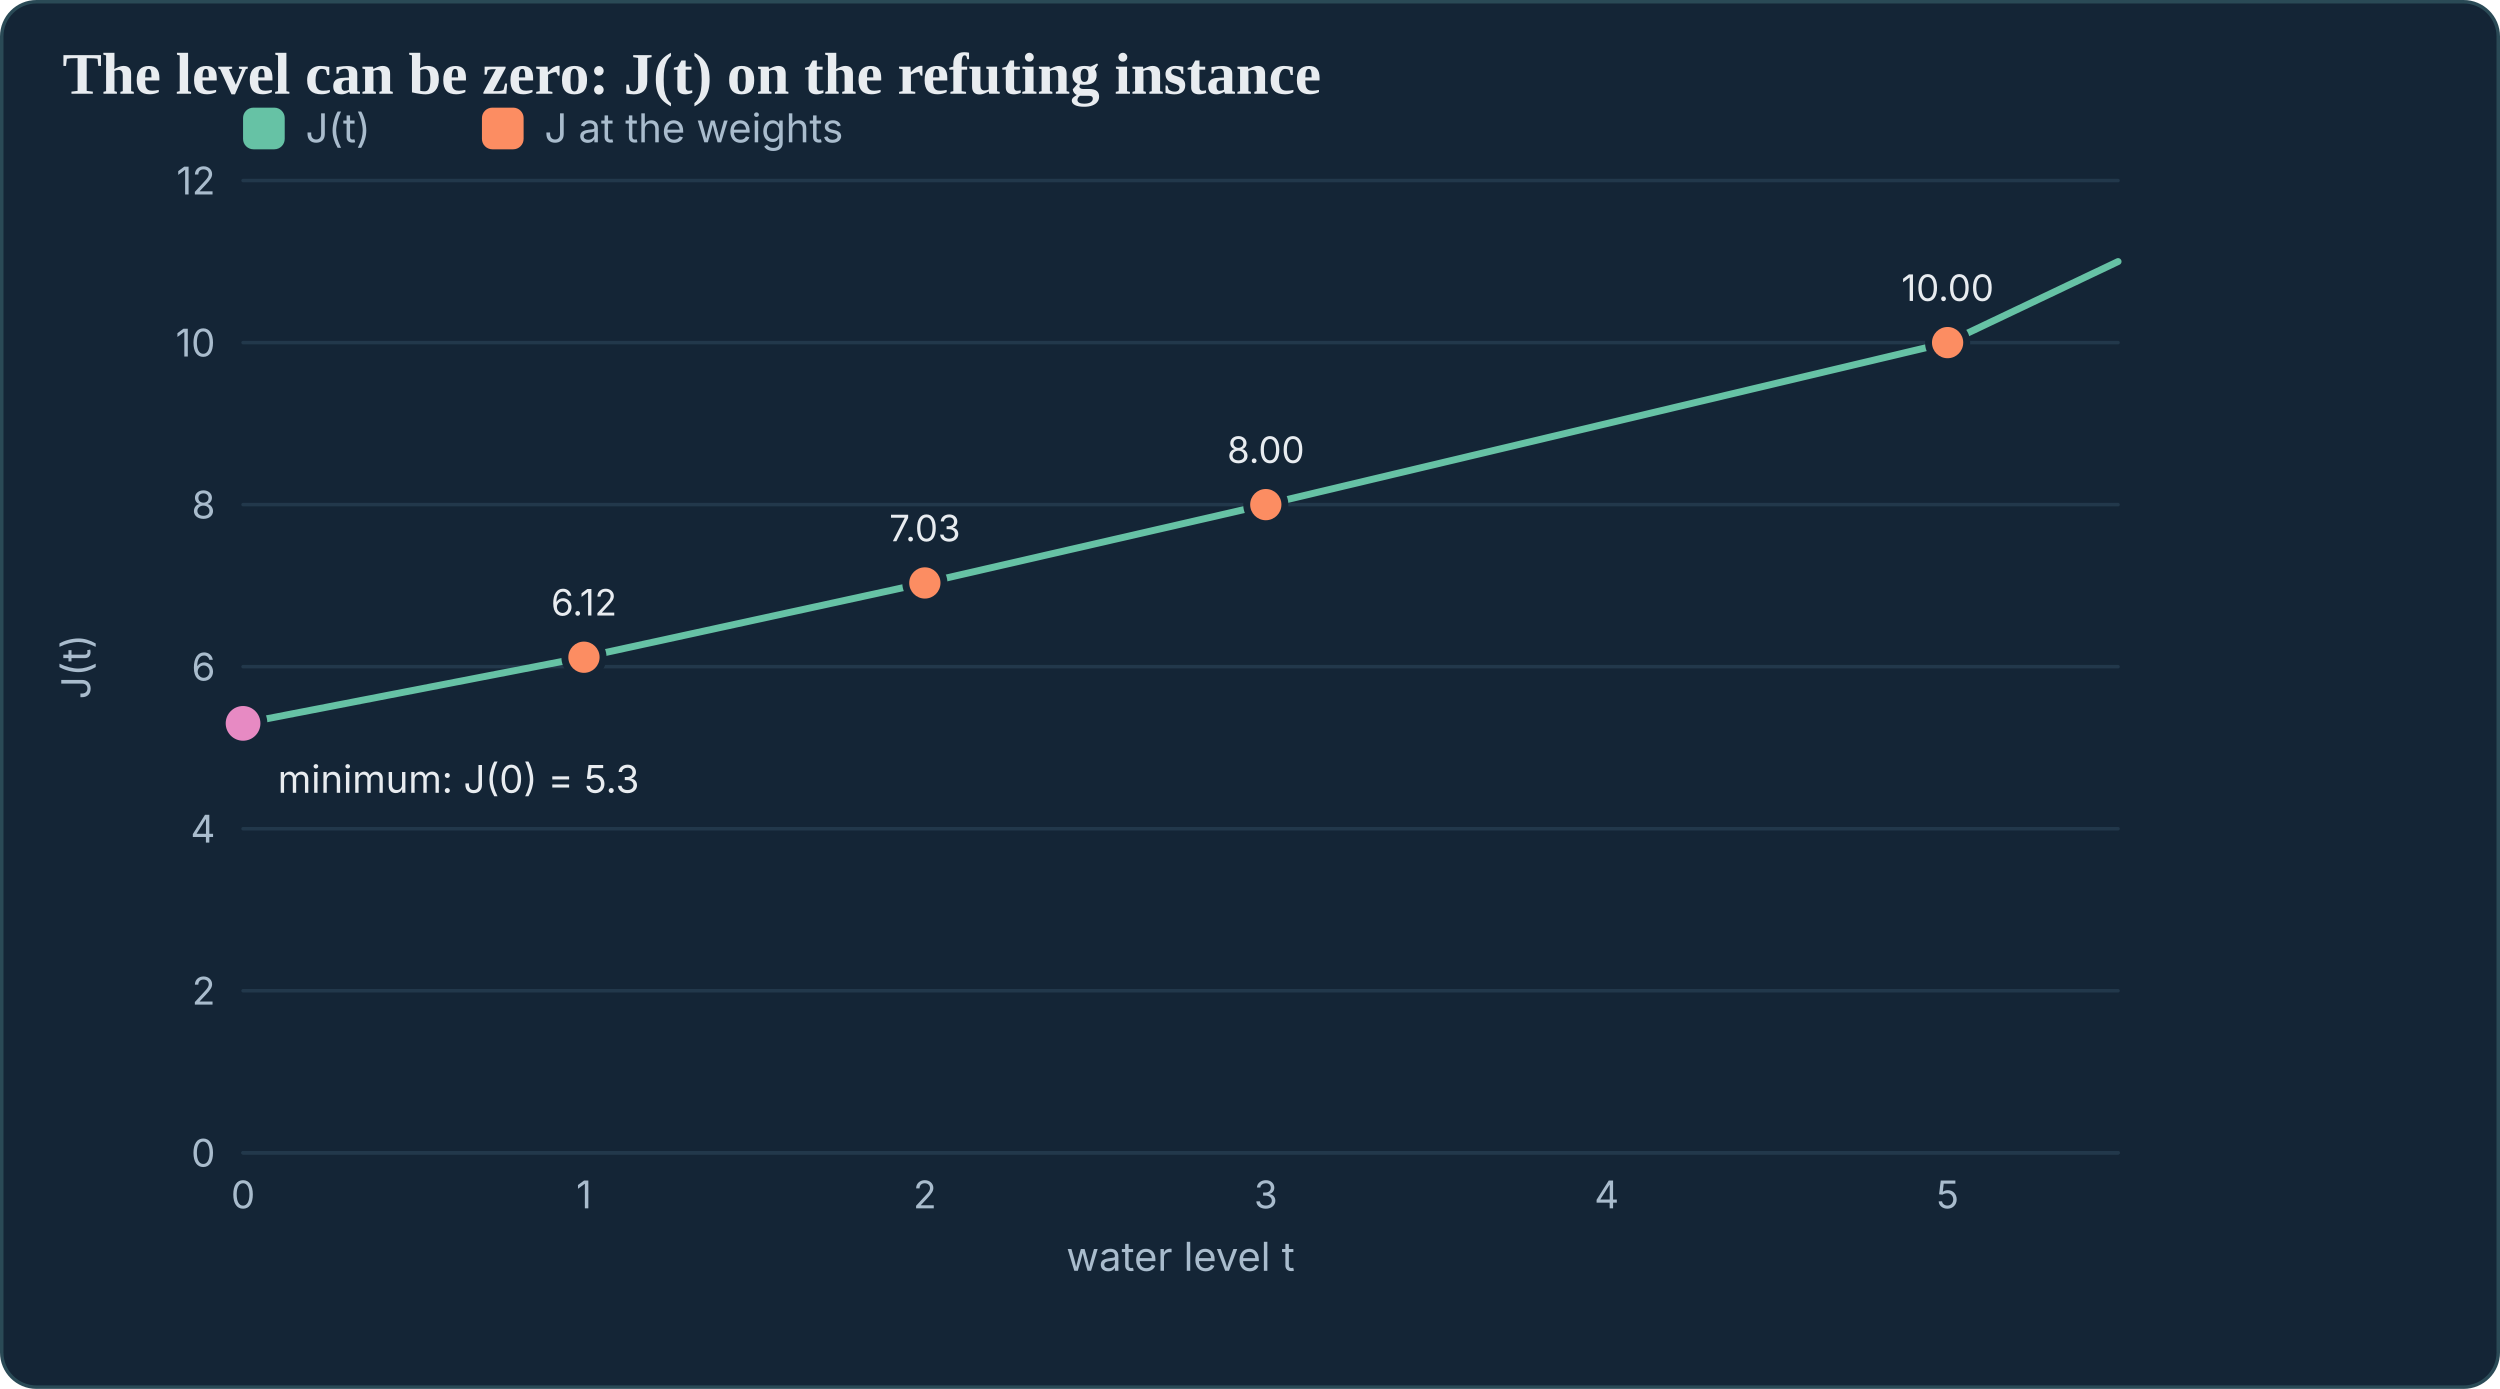
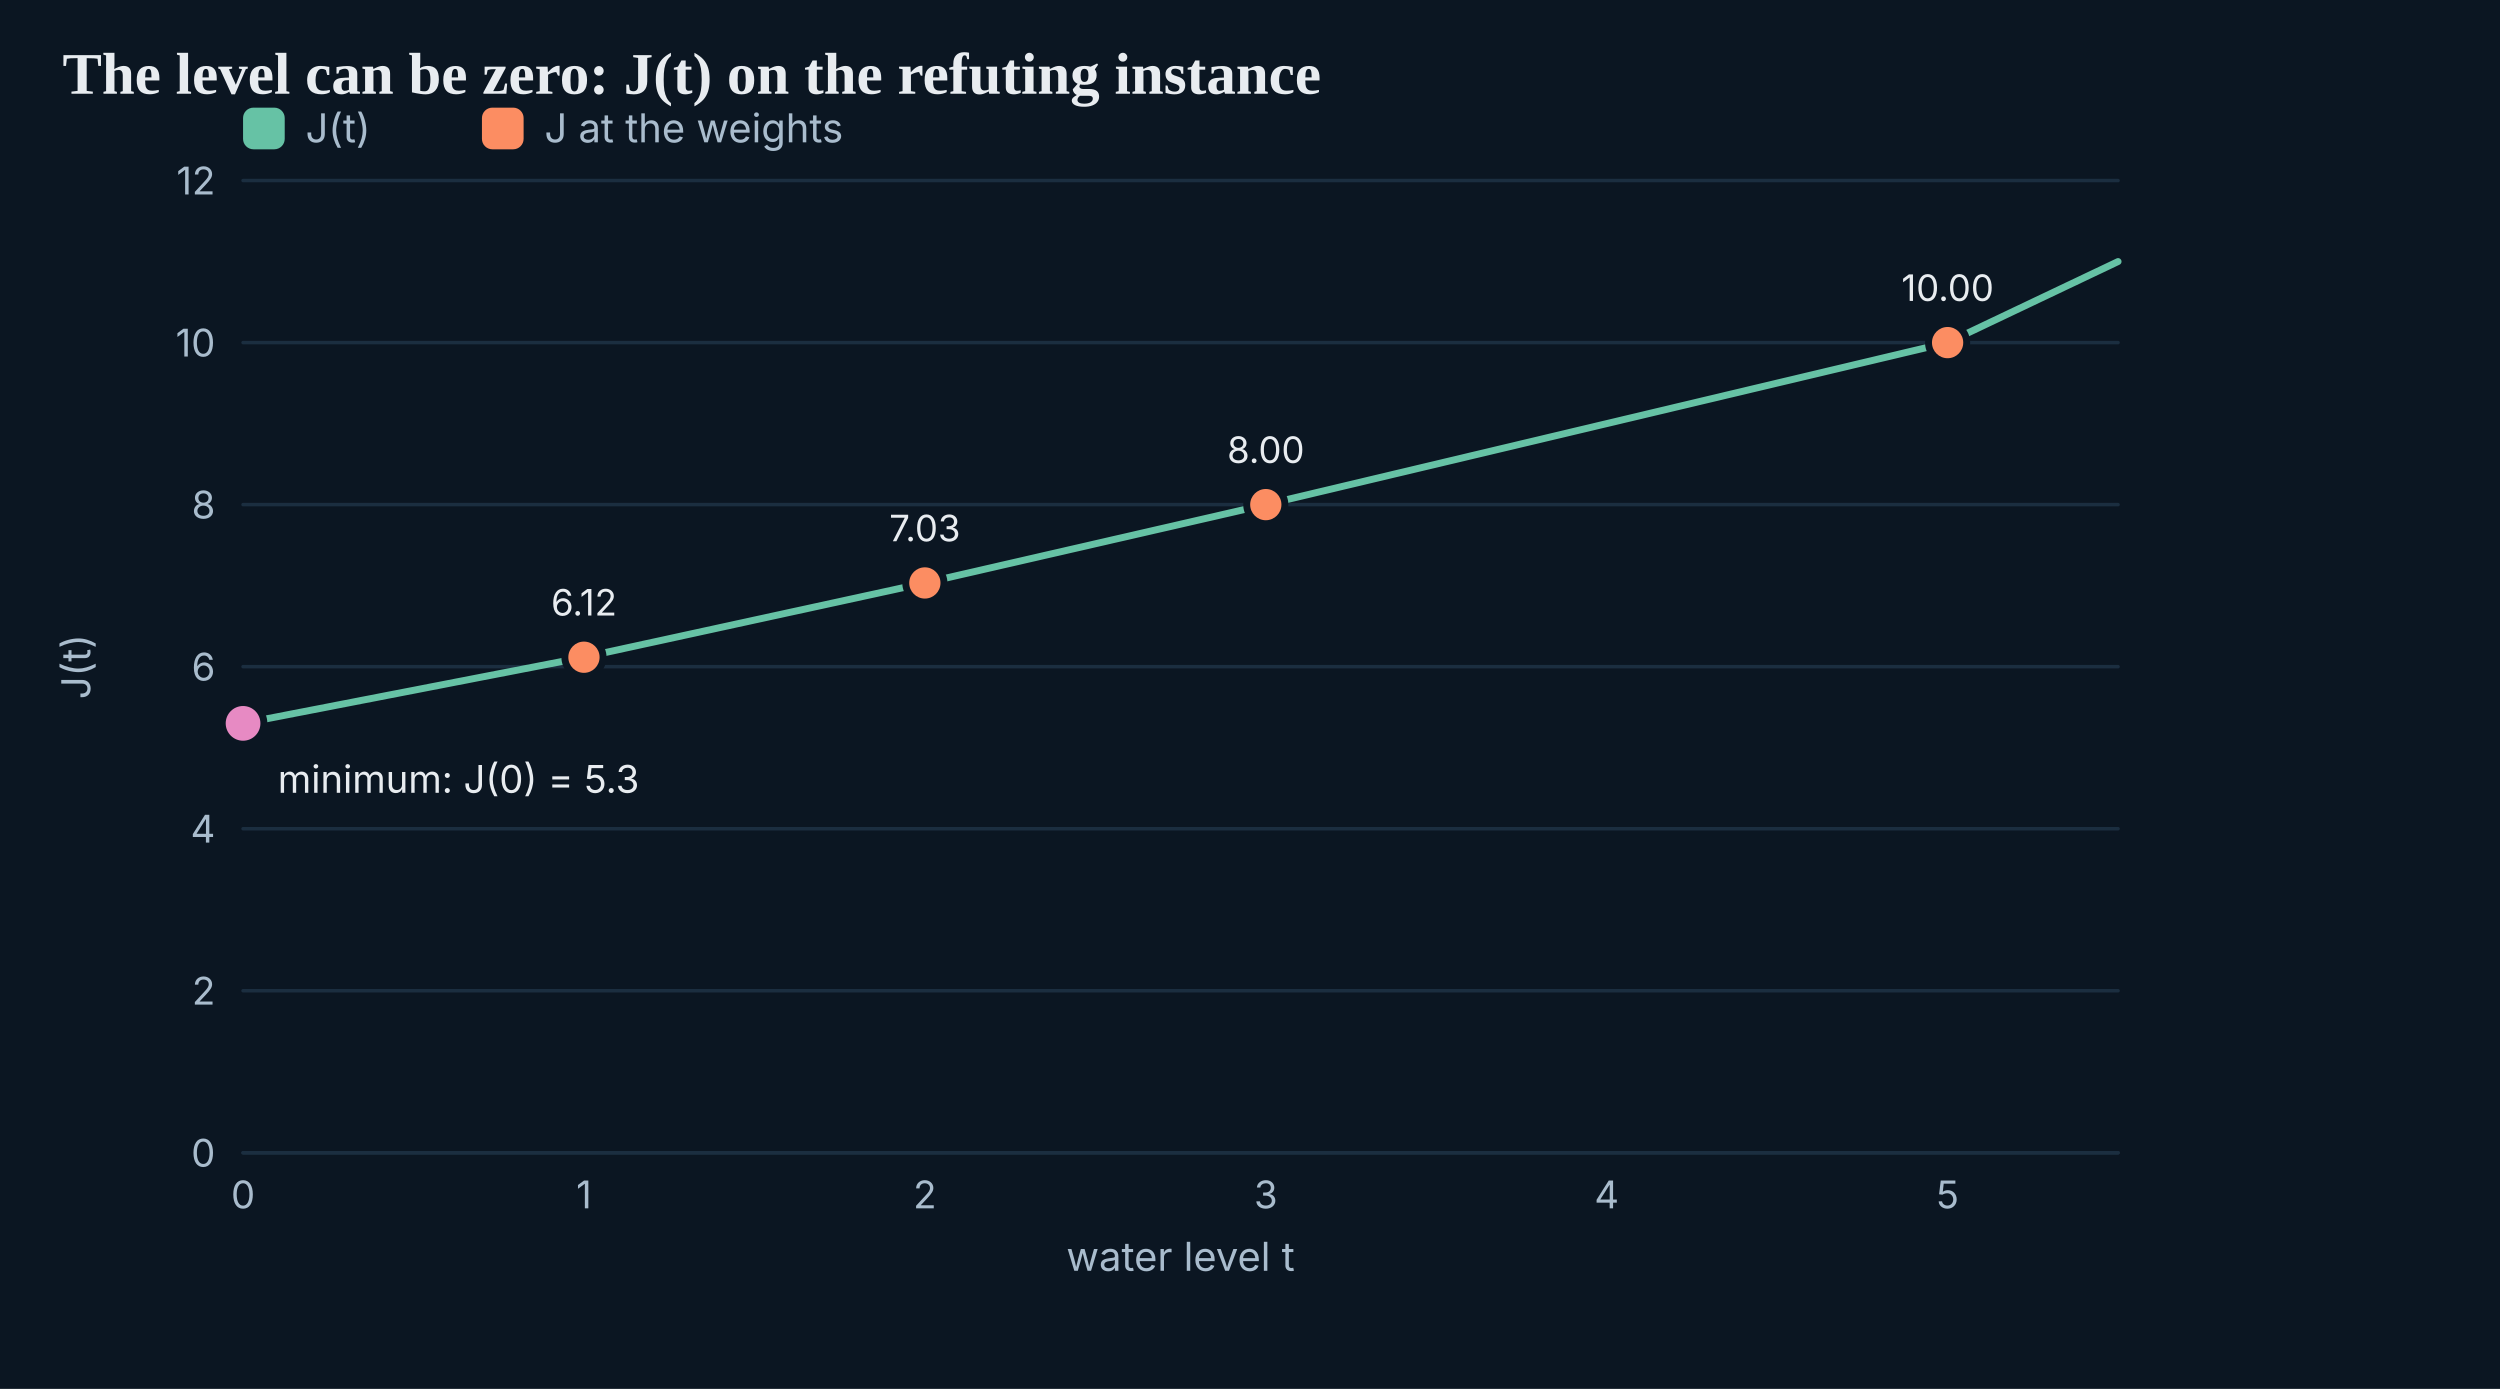
<svg xmlns="http://www.w3.org/2000/svg" width="720" height="400" viewBox="0 0 720 400" role="img" aria-label="The level can be zero: J(t) on the refuting instance">
-   <rect x="0.5" y="0.5" width="719" height="399" rx="10" fill="#142536" stroke="#2a4a56" stroke-width="1" />
+   <rect width="100%" height="100%" fill="#0b1622" />
  <text x="18" y="27" font-family="'Crimson Pro', Georgia, 'Times New Roman', serif" font-size="17" font-weight="600" fill="#e8ecf0">The level can be zero: J(t) on the refuting instance</text>
-   <line x1="70.00" y1="332.00" x2="610.00" y2="332.00" stroke="#22384b" stroke-width="1" stroke-linecap="round" stroke-opacity="1.0" />
+   <line x1="70.00" y1="332.00" x2="610.00" y2="332.00" stroke="#1b2e40" stroke-width="1" stroke-linecap="round" stroke-opacity="1.0" />
  <text x="62.00" y="336.00" font-family="Inter, -apple-system, 'Segoe UI', Helvetica, Arial, sans-serif" font-size="11" fill="#a9bccd" text-anchor="end" font-weight="normal">0</text>
-   <line x1="70.00" y1="285.33" x2="610.00" y2="285.33" stroke="#22384b" stroke-width="1" stroke-linecap="round" stroke-opacity="1.0" />
+   <line x1="70.00" y1="285.33" x2="610.00" y2="285.33" stroke="#1b2e40" stroke-width="1" stroke-linecap="round" stroke-opacity="1.0" />
  <text x="62.00" y="289.33" font-family="Inter, -apple-system, 'Segoe UI', Helvetica, Arial, sans-serif" font-size="11" fill="#a9bccd" text-anchor="end" font-weight="normal">2</text>
-   <line x1="70.00" y1="238.67" x2="610.00" y2="238.67" stroke="#22384b" stroke-width="1" stroke-linecap="round" stroke-opacity="1.0" />
+   <line x1="70.00" y1="238.67" x2="610.00" y2="238.67" stroke="#1b2e40" stroke-width="1" stroke-linecap="round" stroke-opacity="1.0" />
  <text x="62.00" y="242.67" font-family="Inter, -apple-system, 'Segoe UI', Helvetica, Arial, sans-serif" font-size="11" fill="#a9bccd" text-anchor="end" font-weight="normal">4</text>
-   <line x1="70.00" y1="192.00" x2="610.00" y2="192.00" stroke="#22384b" stroke-width="1" stroke-linecap="round" stroke-opacity="1.0" />
+   <line x1="70.00" y1="192.00" x2="610.00" y2="192.00" stroke="#1b2e40" stroke-width="1" stroke-linecap="round" stroke-opacity="1.0" />
  <text x="62.00" y="196.00" font-family="Inter, -apple-system, 'Segoe UI', Helvetica, Arial, sans-serif" font-size="11" fill="#a9bccd" text-anchor="end" font-weight="normal">6</text>
-   <line x1="70.00" y1="145.33" x2="610.00" y2="145.33" stroke="#22384b" stroke-width="1" stroke-linecap="round" stroke-opacity="1.0" />
+   <line x1="70.00" y1="145.33" x2="610.00" y2="145.33" stroke="#1b2e40" stroke-width="1" stroke-linecap="round" stroke-opacity="1.0" />
  <text x="62.00" y="149.33" font-family="Inter, -apple-system, 'Segoe UI', Helvetica, Arial, sans-serif" font-size="11" fill="#a9bccd" text-anchor="end" font-weight="normal">8</text>
-   <line x1="70.00" y1="98.67" x2="610.00" y2="98.67" stroke="#22384b" stroke-width="1" stroke-linecap="round" stroke-opacity="1.0" />
+   <line x1="70.00" y1="98.67" x2="610.00" y2="98.67" stroke="#1b2e40" stroke-width="1" stroke-linecap="round" stroke-opacity="1.0" />
  <text x="62.00" y="102.67" font-family="Inter, -apple-system, 'Segoe UI', Helvetica, Arial, sans-serif" font-size="11" fill="#a9bccd" text-anchor="end" font-weight="normal">10</text>
-   <line x1="70.00" y1="52.00" x2="610.00" y2="52.00" stroke="#22384b" stroke-width="1" stroke-linecap="round" stroke-opacity="1.0" />
+   <line x1="70.00" y1="52.00" x2="610.00" y2="52.00" stroke="#1b2e40" stroke-width="1" stroke-linecap="round" stroke-opacity="1.0" />
  <text x="62.00" y="56.00" font-family="Inter, -apple-system, 'Segoe UI', Helvetica, Arial, sans-serif" font-size="11" fill="#a9bccd" text-anchor="end" font-weight="normal">12</text>
  <text x="70.00" y="348.00" font-family="Inter, -apple-system, 'Segoe UI', Helvetica, Arial, sans-serif" font-size="11" fill="#a9bccd" text-anchor="middle" font-weight="normal">0</text>
  <text x="168.18" y="348.00" font-family="Inter, -apple-system, 'Segoe UI', Helvetica, Arial, sans-serif" font-size="11" fill="#a9bccd" text-anchor="middle" font-weight="normal">1</text>
  <text x="266.36" y="348.00" font-family="Inter, -apple-system, 'Segoe UI', Helvetica, Arial, sans-serif" font-size="11" fill="#a9bccd" text-anchor="middle" font-weight="normal">2</text>
  <text x="364.55" y="348.00" font-family="Inter, -apple-system, 'Segoe UI', Helvetica, Arial, sans-serif" font-size="11" fill="#a9bccd" text-anchor="middle" font-weight="normal">3</text>
  <text x="462.73" y="348.00" font-family="Inter, -apple-system, 'Segoe UI', Helvetica, Arial, sans-serif" font-size="11" fill="#a9bccd" text-anchor="middle" font-weight="normal">4</text>
  <text x="560.91" y="348.00" font-family="Inter, -apple-system, 'Segoe UI', Helvetica, Arial, sans-serif" font-size="11" fill="#a9bccd" text-anchor="middle" font-weight="normal">5</text>
-   <line x1="70.00" y1="332.00" x2="610.00" y2="332.00" stroke="#22384b" stroke-width="1" stroke-linecap="round" stroke-opacity="1.0" />
+   <line x1="70.00" y1="332.00" x2="610.00" y2="332.00" stroke="#1b2e40" stroke-width="1" stroke-linecap="round" stroke-opacity="1.0" />
  <text x="340.00" y="366.00" font-family="Inter, -apple-system, 'Segoe UI', Helvetica, Arial, sans-serif" font-size="11.5" fill="#a9bccd" text-anchor="middle" font-weight="normal">water level t</text>
  <text x="26.00" y="192.00" font-family="Inter, -apple-system, 'Segoe UI', Helvetica, Arial, sans-serif" font-size="11.5" fill="#a9bccd" text-anchor="middle" font-weight="normal" transform="rotate(-90 26.00 192.00)">J(t)</text>
  <polyline points="70.00,208.33 72.45,207.86 74.91,207.38 77.36,206.90 79.82,206.43 82.27,205.95 84.73,205.47 87.18,205.00 89.64,204.52 92.09,204.05 94.55,203.57 97.00,203.09 99.45,202.62 101.91,202.14 104.36,201.66 106.82,201.19 109.27,200.71 111.73,200.23 114.18,199.76 116.64,199.28 119.09,198.81 121.55,198.33 124.00,197.85 126.45,197.38 128.91,196.90 131.36,196.42 133.82,195.95 136.27,195.47 138.73,194.99 141.18,194.52 143.64,194.04 146.09,193.57 148.55,193.09 151.00,192.61 153.45,192.14 155.91,191.66 158.36,191.18 160.82,190.71 163.27,190.23 165.73,189.75 168.18,189.28 170.64,188.74 173.09,188.21 175.55,187.67 178.00,187.14 180.45,186.60 182.91,186.07 185.36,185.53 187.82,185.00 190.27,184.47 192.73,183.93 195.18,183.40 197.64,182.86 200.09,182.33 202.55,181.79 205.00,181.26 207.45,180.72 209.91,180.19 212.36,179.65 214.82,179.12 217.27,178.58 219.73,178.05 222.18,177.51 224.64,176.98 227.09,176.44 229.55,175.91 232.00,175.38 234.45,174.84 236.91,174.31 239.36,173.77 241.82,173.24 244.27,172.70 246.73,172.17 249.18,171.63 251.64,171.10 254.09,170.56 256.55,170.03 259.00,169.49 261.45,168.96 263.91,168.42 266.36,167.89 268.82,167.32 271.27,166.76 273.73,166.20 276.18,165.63 278.64,165.07 281.09,164.51 283.55,163.94 286.00,163.38 288.45,162.81 290.91,162.25 293.36,161.69 295.82,161.12 298.27,160.56 300.73,159.99 303.18,159.43 305.64,158.87 308.09,158.30 310.55,157.74 313.00,157.18 315.45,156.61 317.91,156.05 320.36,155.48 322.82,154.92 325.27,154.36 327.73,153.79 330.18,153.23 332.64,152.66 335.09,152.10 337.55,151.54 340.00,150.97 342.45,150.41 344.91,149.84 347.36,149.28 349.82,148.72 352.27,148.15 354.73,147.59 357.18,147.02 359.64,146.46 362.09,145.90 364.55,145.33 367.00,144.75 369.45,144.17 371.91,143.58 374.36,143.00 376.82,142.42 379.27,141.83 381.73,141.25 384.18,140.67 386.64,140.08 389.09,139.50 391.55,138.92 394.00,138.33 396.45,137.75 398.91,137.17 401.36,136.58 403.82,136.00 406.27,135.42 408.73,134.83 411.18,134.25 413.64,133.67 416.09,133.08 418.55,132.50 421.00,131.92 423.45,131.33 425.91,130.75 428.36,130.17 430.82,129.58 433.27,129.00 435.73,128.42 438.18,127.83 440.64,127.25 443.09,126.67 445.55,126.08 448.00,125.50 450.45,124.92 452.91,124.33 455.36,123.75 457.82,123.17 460.27,122.58 462.73,122.00 465.18,121.42 467.64,120.83 470.09,120.25 472.55,119.67 475.00,119.08 477.45,118.50 479.91,117.92 482.36,117.33 484.82,116.75 487.27,116.17 489.73,115.58 492.18,115.00 494.64,114.42 497.09,113.83 499.55,113.25 502.00,112.67 504.45,112.08 506.91,111.50 509.36,110.92 511.82,110.33 514.27,109.75 516.73,109.17 519.18,108.58 521.64,108.00 524.09,107.42 526.55,106.83 529.00,106.25 531.45,105.67 533.91,105.08 536.36,104.50 538.82,103.92 541.27,103.33 543.73,102.75 546.18,102.17 548.64,101.58 551.09,101.00 553.55,100.42 556.00,99.83 558.45,99.25 560.91,98.67 563.36,97.50 565.82,96.33 568.27,95.17 570.73,94.00 573.18,92.83 575.64,91.67 578.09,90.50 580.55,89.33 583.00,88.17 585.45,87.00 587.91,85.83 590.36,84.67 592.82,83.50 595.27,82.33 597.73,81.17 600.18,80.00 602.64,78.83 605.09,77.67 607.55,76.50 610.00,75.33" fill="none" stroke="#66c2a5" stroke-width="2" stroke-linejoin="round" stroke-linecap="round" />
-   <circle cx="70.00" cy="208.33" r="7.00" fill="#142536" />
+   <circle cx="70.00" cy="208.33" r="7.00" fill="#0b1622" />
  <circle cx="70.00" cy="208.33" r="5.00" fill="#e78ac3" />
  <text x="80.00" y="228.33" font-family="Inter, -apple-system, 'Segoe UI', Helvetica, Arial, sans-serif" font-size="11" fill="#e8ecf0" text-anchor="start" font-weight="normal">minimum: J(0) = 5.3</text>
-   <circle cx="560.91" cy="98.67" r="6.50" fill="#142536" />
+   <circle cx="560.91" cy="98.67" r="6.50" fill="#0b1622" />
  <circle cx="560.91" cy="98.67" r="4.50" fill="#fc8d62" />
  <text x="560.91" y="86.67" font-family="Inter, -apple-system, 'Segoe UI', Helvetica, Arial, sans-serif" font-size="10.5" fill="#e8ecf0" text-anchor="middle" font-weight="normal">10.00</text>
-   <circle cx="364.55" cy="145.33" r="6.50" fill="#142536" />
+   <circle cx="364.55" cy="145.33" r="6.50" fill="#0b1622" />
  <circle cx="364.55" cy="145.33" r="4.50" fill="#fc8d62" />
  <text x="364.55" y="133.33" font-family="Inter, -apple-system, 'Segoe UI', Helvetica, Arial, sans-serif" font-size="10.5" fill="#e8ecf0" text-anchor="middle" font-weight="normal">8.00</text>
-   <circle cx="266.36" cy="167.89" r="6.50" fill="#142536" />
+   <circle cx="266.36" cy="167.89" r="6.50" fill="#0b1622" />
  <circle cx="266.36" cy="167.89" r="4.50" fill="#fc8d62" />
  <text x="266.36" y="155.89" font-family="Inter, -apple-system, 'Segoe UI', Helvetica, Arial, sans-serif" font-size="10.5" fill="#e8ecf0" text-anchor="middle" font-weight="normal">7.03</text>
-   <circle cx="168.18" cy="189.28" r="6.50" fill="#142536" />
+   <circle cx="168.18" cy="189.28" r="6.50" fill="#0b1622" />
  <circle cx="168.18" cy="189.28" r="4.50" fill="#fc8d62" />
  <text x="168.18" y="177.28" font-family="Inter, -apple-system, 'Segoe UI', Helvetica, Arial, sans-serif" font-size="10.5" fill="#e8ecf0" text-anchor="middle" font-weight="normal">6.12</text>
  <rect x="70.00" y="31.00" width="12" height="12" rx="3" fill="#66c2a5" />
  <text x="88.00" y="41.00" font-family="Inter, -apple-system, 'Segoe UI', Helvetica, Arial, sans-serif" font-size="11.5" fill="#a9bccd" text-anchor="start" font-weight="normal">J(t)</text>
  <rect x="138.80" y="31.00" width="12" height="12" rx="3" fill="#fc8d62" />
  <text x="156.80" y="41.00" font-family="Inter, -apple-system, 'Segoe UI', Helvetica, Arial, sans-serif" font-size="11.5" fill="#a9bccd" text-anchor="start" font-weight="normal">J at the weights</text>
</svg>
